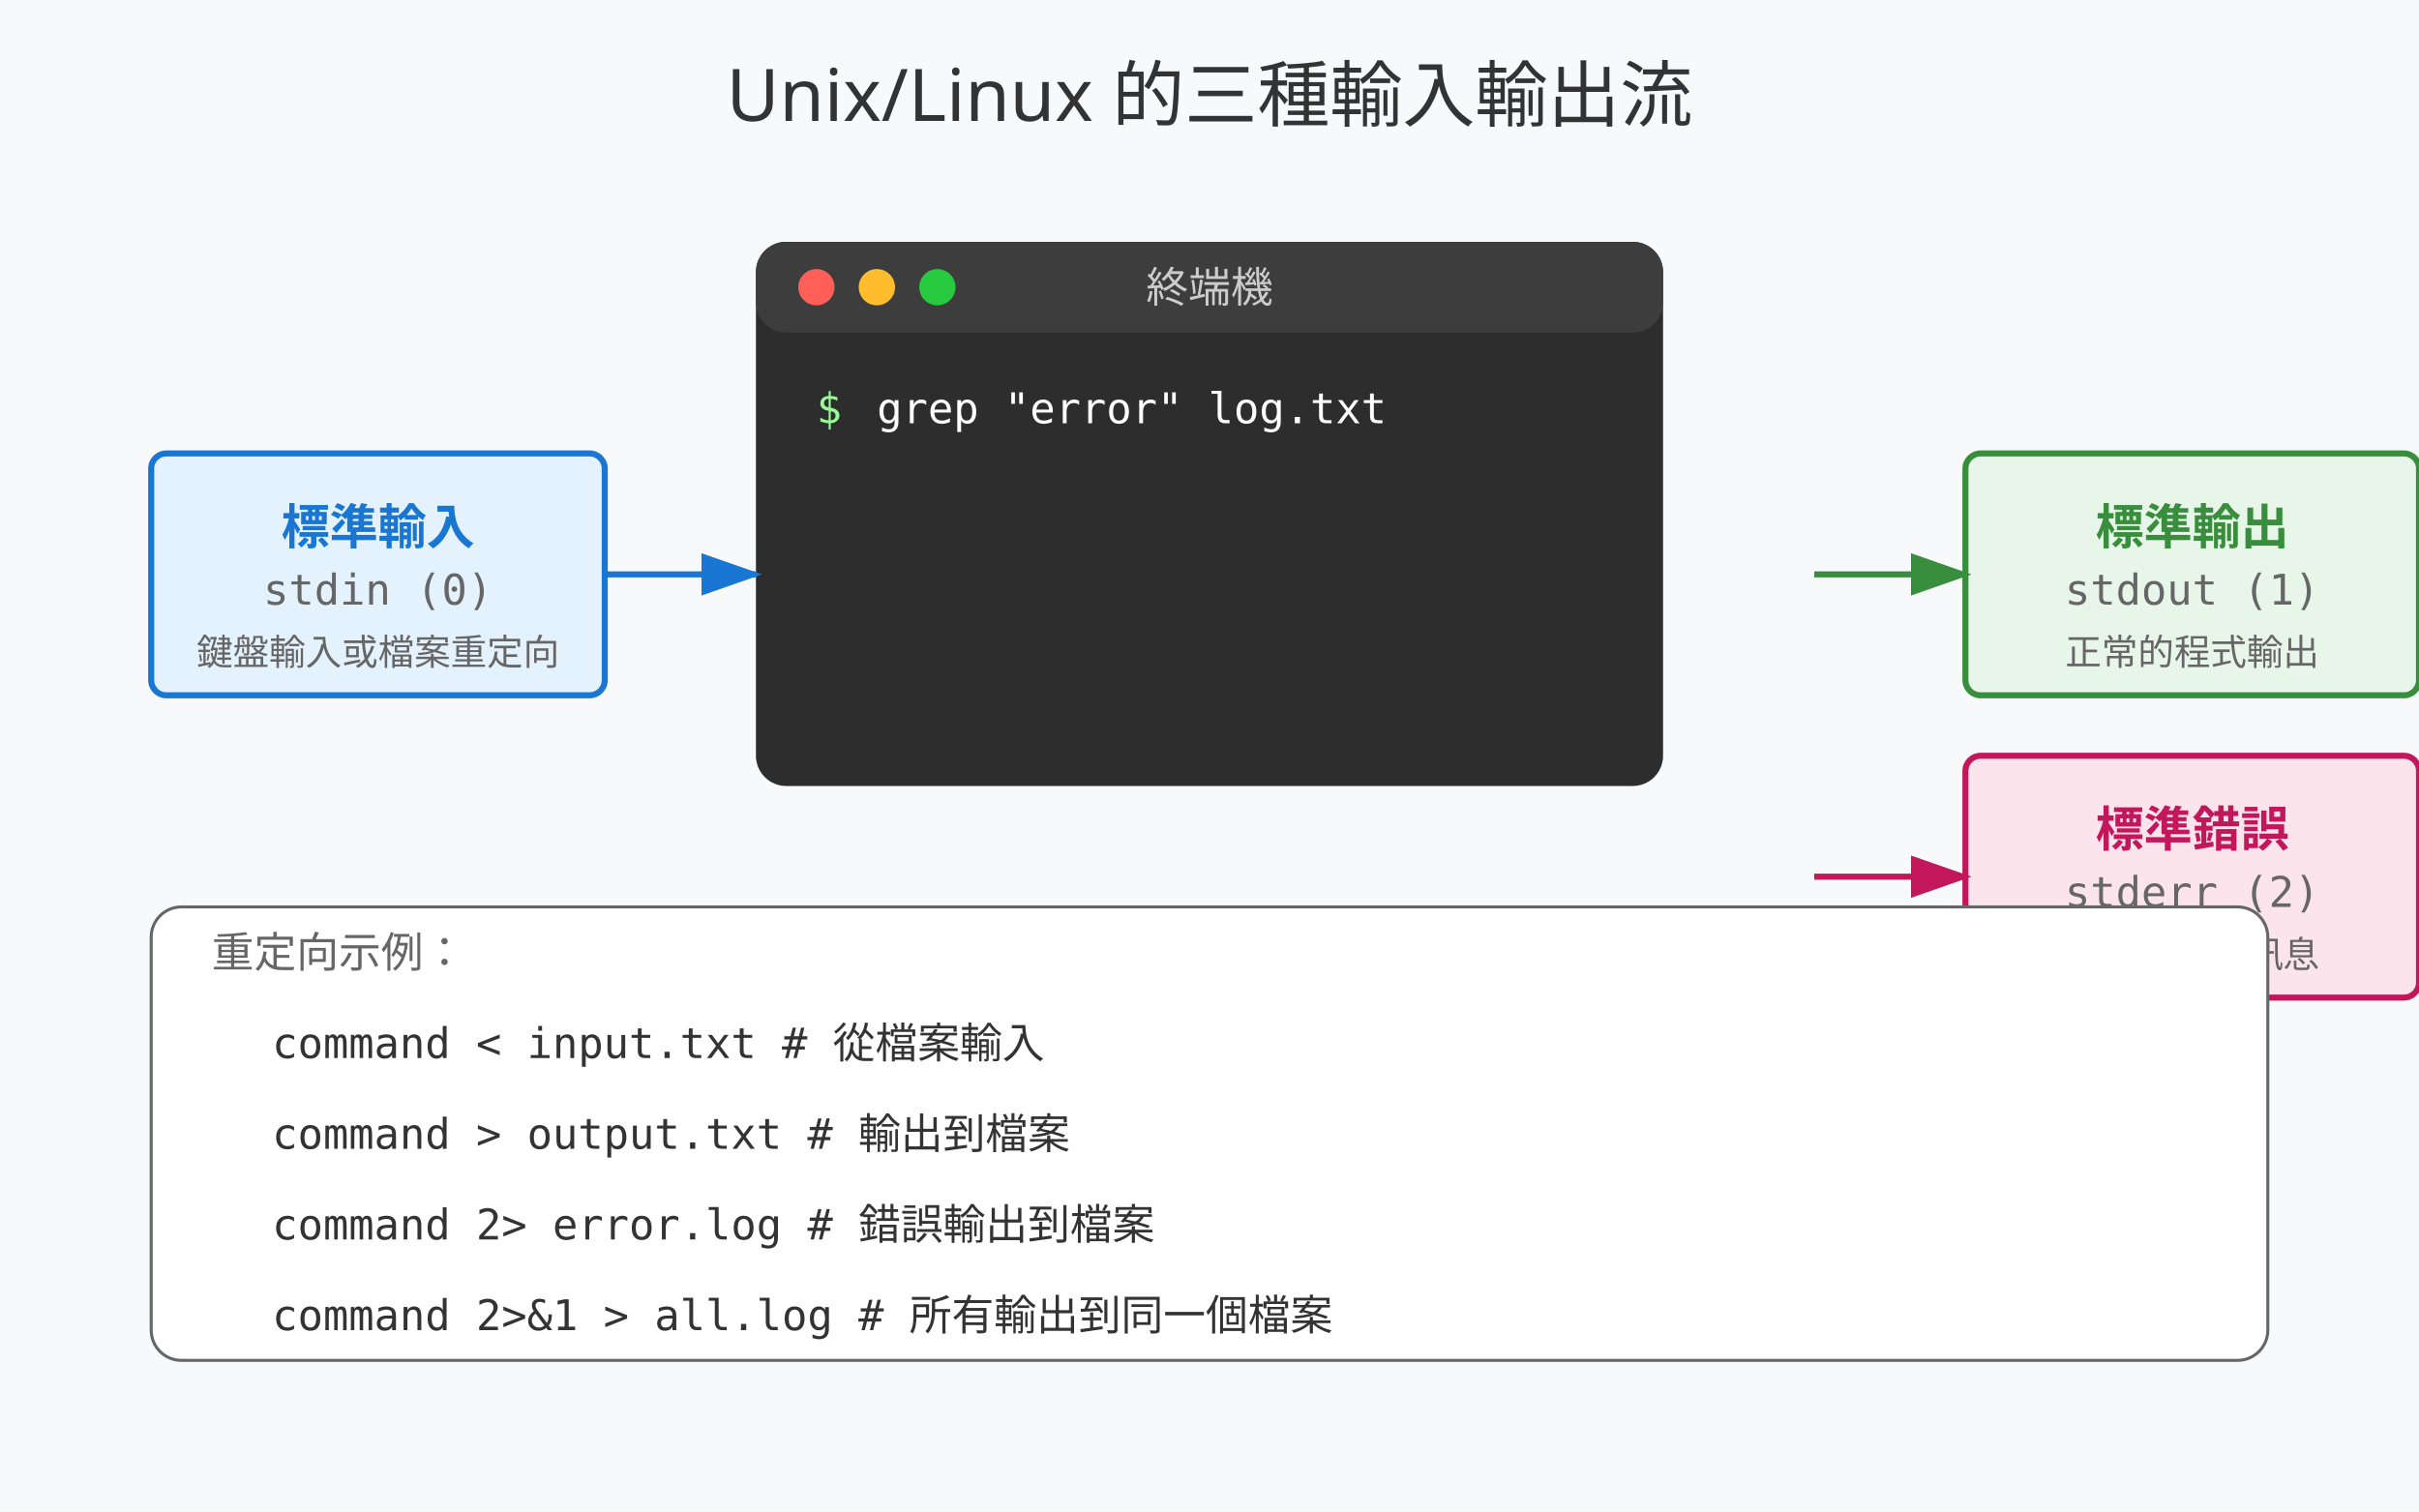
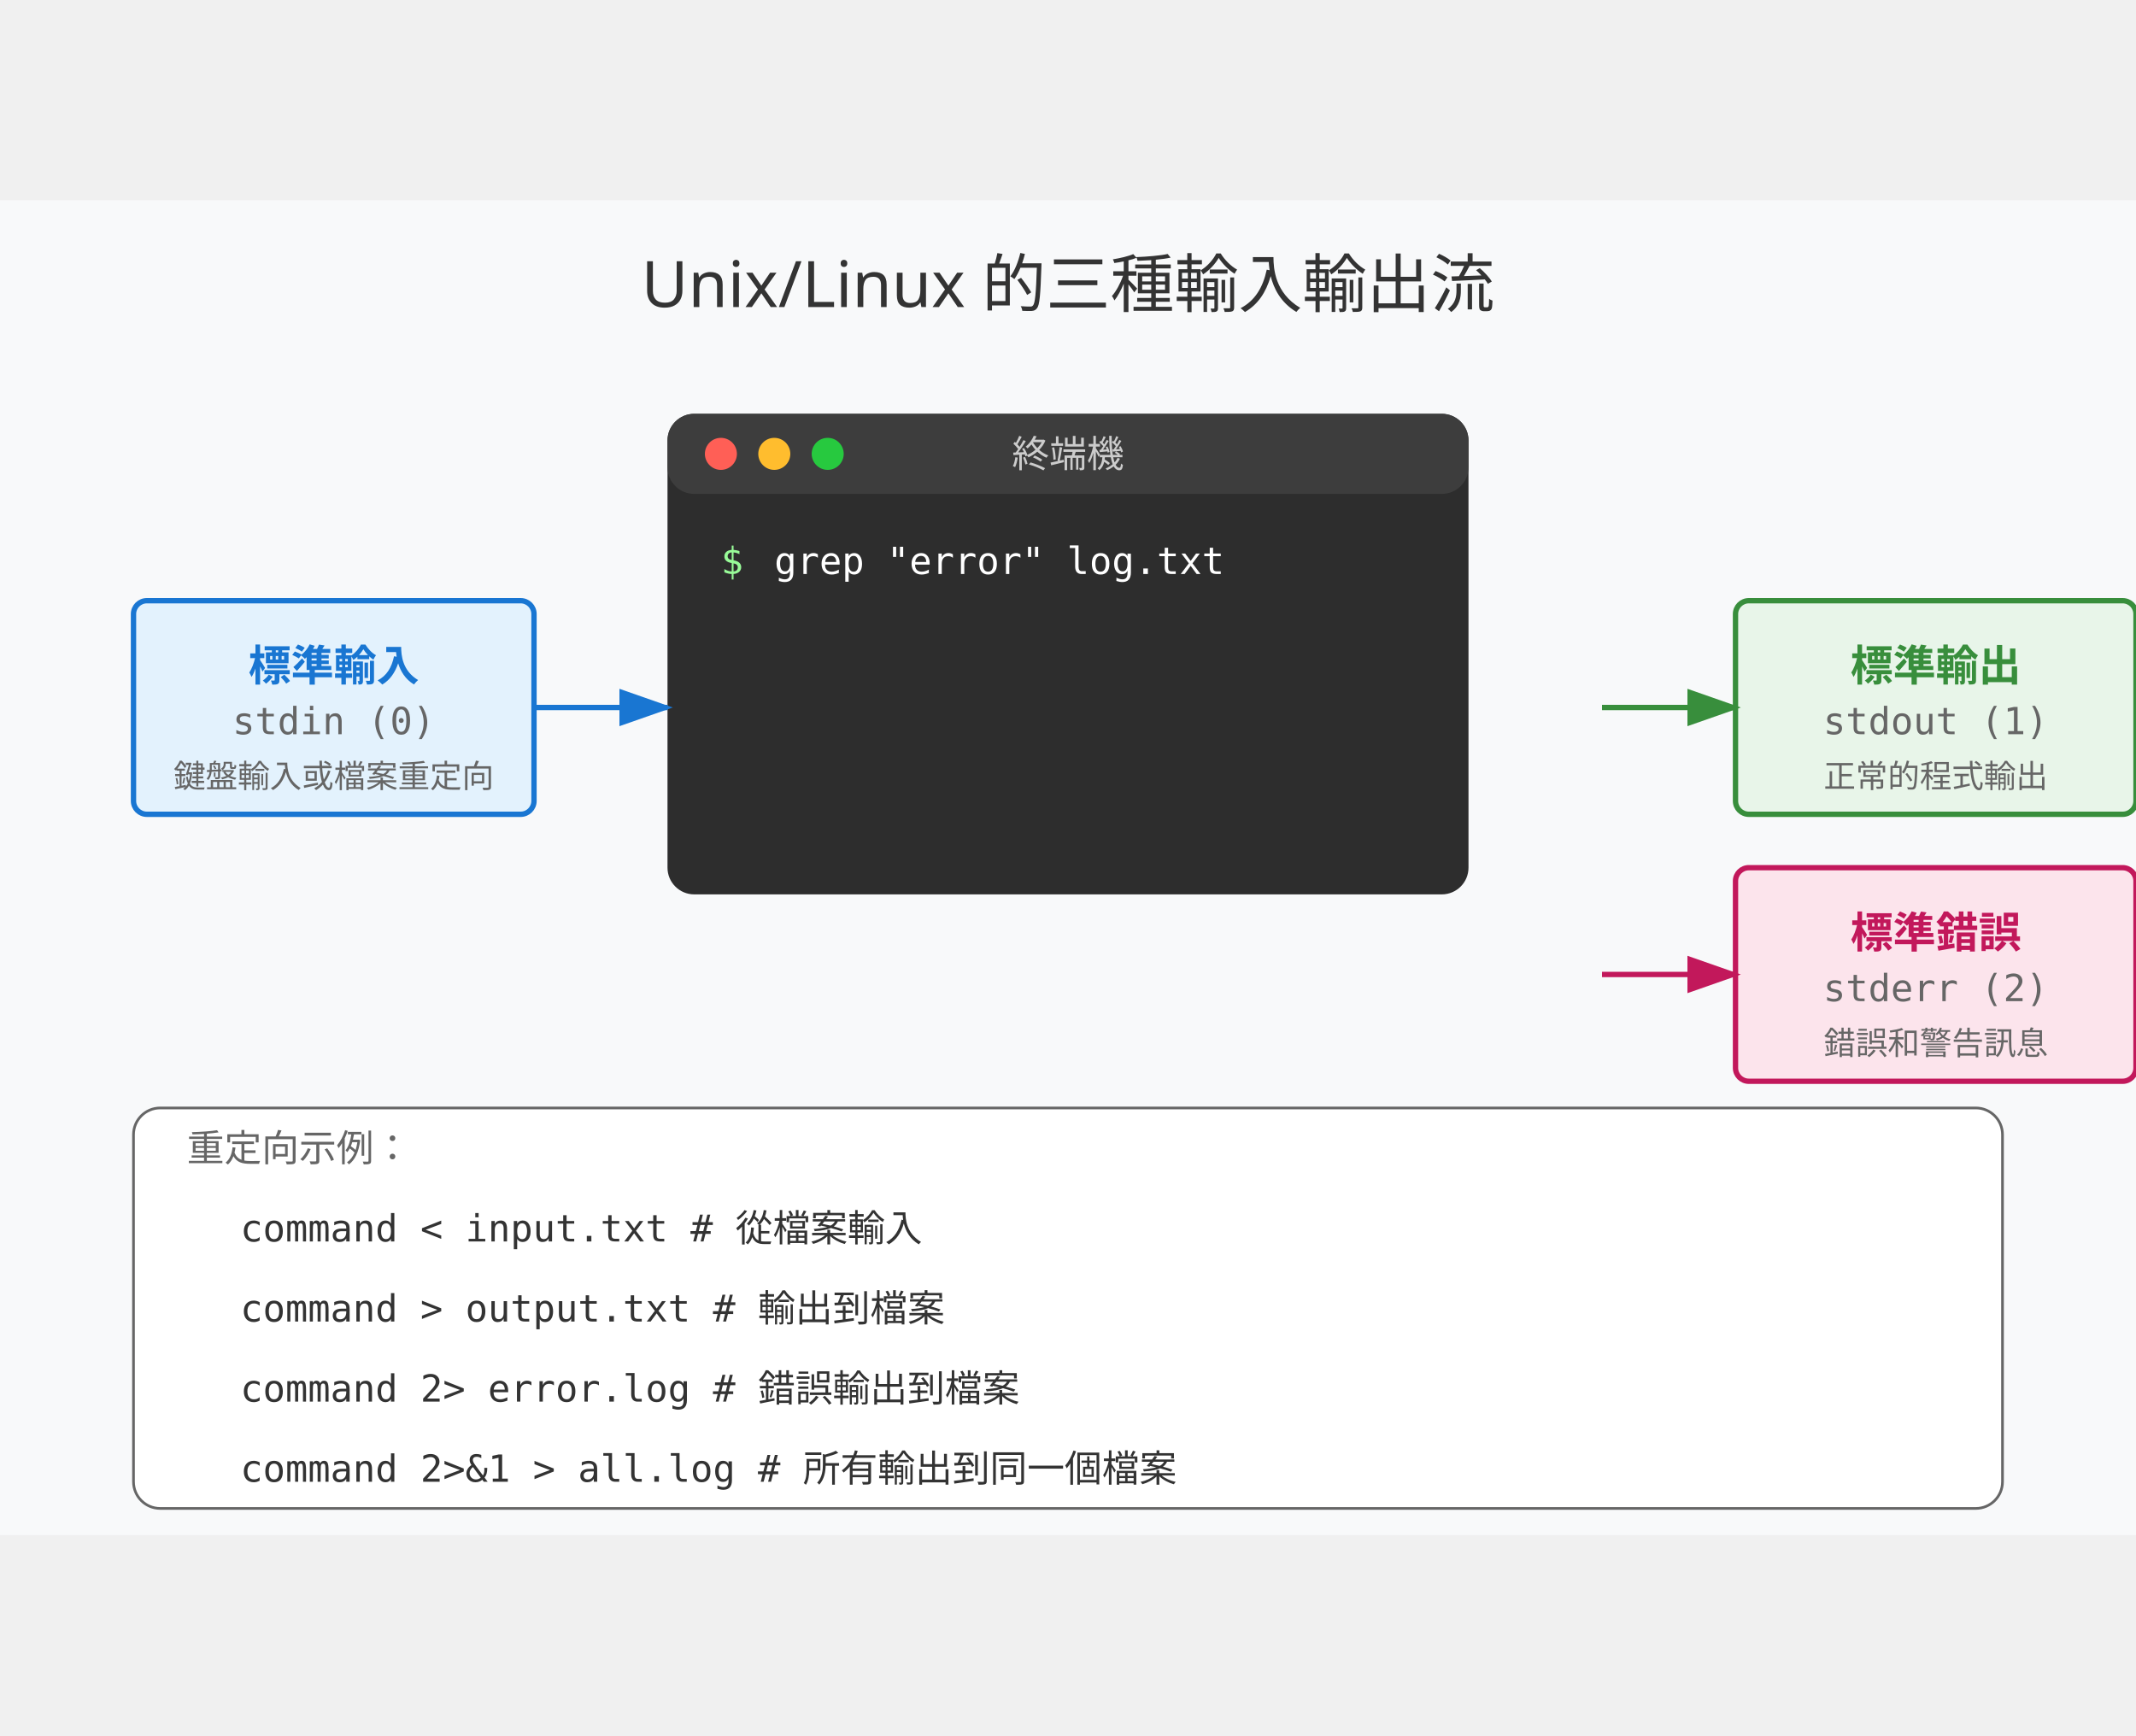
- <svg xmlns="http://www.w3.org/2000/svg" width="800" height="500" version="1.1" viewBox="0 0 800 500">
+ <svg xmlns="http://www.w3.org/2000/svg" width="800" height="650" version="1.1" viewBox="0 0 800 500">
  <rect x="0" y="0" width="800" height="500" fill="#f8f9fa" />
  <text x="400" y="40" font-family="sans-serif" font-size="24" fill="#333" text-anchor="middle">Unix/Linux 的三種輸入輸出流</text>
  <g transform="translate(250,80)">
    <rect x="0" y="0" width="300" height="180" rx="10" fill="#2D2D2D" />
    <rect x="0" y="0" width="300" height="30" rx="10" fill="#3D3D3D" />
    <text x="150" y="20" font-family="sans-serif" font-size="14" fill="#CCC" text-anchor="middle">終端機</text>
    <circle cx="20" cy="15" r="6" fill="#FF5F56" />
    <circle cx="40" cy="15" r="6" fill="#FFBD2E" />
    <circle cx="60" cy="15" r="6" fill="#27C93F" />
    <text x="20" y="60" font-family="monospace" font-size="14" fill="#98FB98">$</text>
    <text x="40" y="60" font-family="monospace" font-size="14" fill="#FFF">grep "error" log.txt</text>
  </g>
  <g transform="translate(50,100)">
    <g transform="translate(0,50)">
      <rect x="0" y="0" width="150" height="80" rx="5" fill="#e3f2fd" stroke="#1976d2" stroke-width="2" />
      <text x="75" y="30" font-family="sans-serif" font-size="16" fill="#1976d2" text-anchor="middle" font-weight="bold">標準輸入</text>
      <text x="75" y="50" font-family="monospace" font-size="14" fill="#666" text-anchor="middle">stdin (0)</text>
      <text x="75" y="70" font-family="sans-serif" font-size="12" fill="#666" text-anchor="middle">鍵盤輸入或檔案重定向</text>
      <path d="M150,40 L200,40" stroke="#1976d2" stroke-width="2" fill="none" marker-end="url(#arrowblue)" />
    </g>
    <g transform="translate(600,50)">
      <rect x="0" y="0" width="150" height="80" rx="5" fill="#e8f5e9" stroke="#388e3c" stroke-width="2" />
      <text x="75" y="30" font-family="sans-serif" font-size="16" fill="#388e3c" text-anchor="middle" font-weight="bold">標準輸出</text>
      <text x="75" y="50" font-family="monospace" font-size="14" fill="#666" text-anchor="middle">stdout (1)</text>
      <text x="75" y="70" font-family="sans-serif" font-size="12" fill="#666" text-anchor="middle">正常的程式輸出</text>
      <path d="M-50,40 L0,40" stroke="#388e3c" stroke-width="2" fill="none" marker-end="url(#arrowgreen)" />
    </g>
    <g transform="translate(600,150)">
      <rect x="0" y="0" width="150" height="80" rx="5" fill="#fce4ec" stroke="#c2185b" stroke-width="2" />
      <text x="75" y="30" font-family="sans-serif" font-size="16" fill="#c2185b" text-anchor="middle" font-weight="bold">標準錯誤</text>
      <text x="75" y="50" font-family="monospace" font-size="14" fill="#666" text-anchor="middle">stderr (2)</text>
      <text x="75" y="70" font-family="sans-serif" font-size="12" fill="#666" text-anchor="middle">錯誤和警告訊息</text>
      <path d="M-50,40 L0,40" stroke="#c2185b" stroke-width="2" fill="none" marker-end="url(#arrowred)" />
    </g>
  </g>
-   <g transform="translate(50,300)">
+   <g transform="translate(50,340)">
    <rect x="0" y="0" width="700" height="150" rx="10" fill="#fff" stroke="#666" stroke-width="1" />
    <g transform="translate(20,20)" font-family="monospace" font-size="14">
      <text x="0" y="0" fill="#666">重定向示例：</text>
      <text x="20" y="30" fill="#333">command &lt; input.txt      # 從檔案輸入</text>
      <text x="20" y="60" fill="#333">command &gt; output.txt     # 輸出到檔案</text>
      <text x="20" y="90" fill="#333">command 2&gt; error.log     # 錯誤輸出到檔案</text>
      <text x="20" y="120" fill="#333">command 2&gt;&amp;1 &gt; all.log   # 所有輸出到同一個檔案</text>
    </g>
  </g>
  <defs>
    <marker id="arrowblue" markerWidth="10" markerHeight="7" refX="9" refY="3.5" orient="auto">
      <polygon points="0 0, 10 3.5, 0 7" fill="#1976d2" />
    </marker>
    <marker id="arrowgreen" markerWidth="10" markerHeight="7" refX="9" refY="3.5" orient="auto">
      <polygon points="0 0, 10 3.5, 0 7" fill="#388e3c" />
    </marker>
    <marker id="arrowred" markerWidth="10" markerHeight="7" refX="9" refY="3.5" orient="auto">
      <polygon points="0 0, 10 3.5, 0 7" fill="#c2185b" />
    </marker>
  </defs>
</svg>
